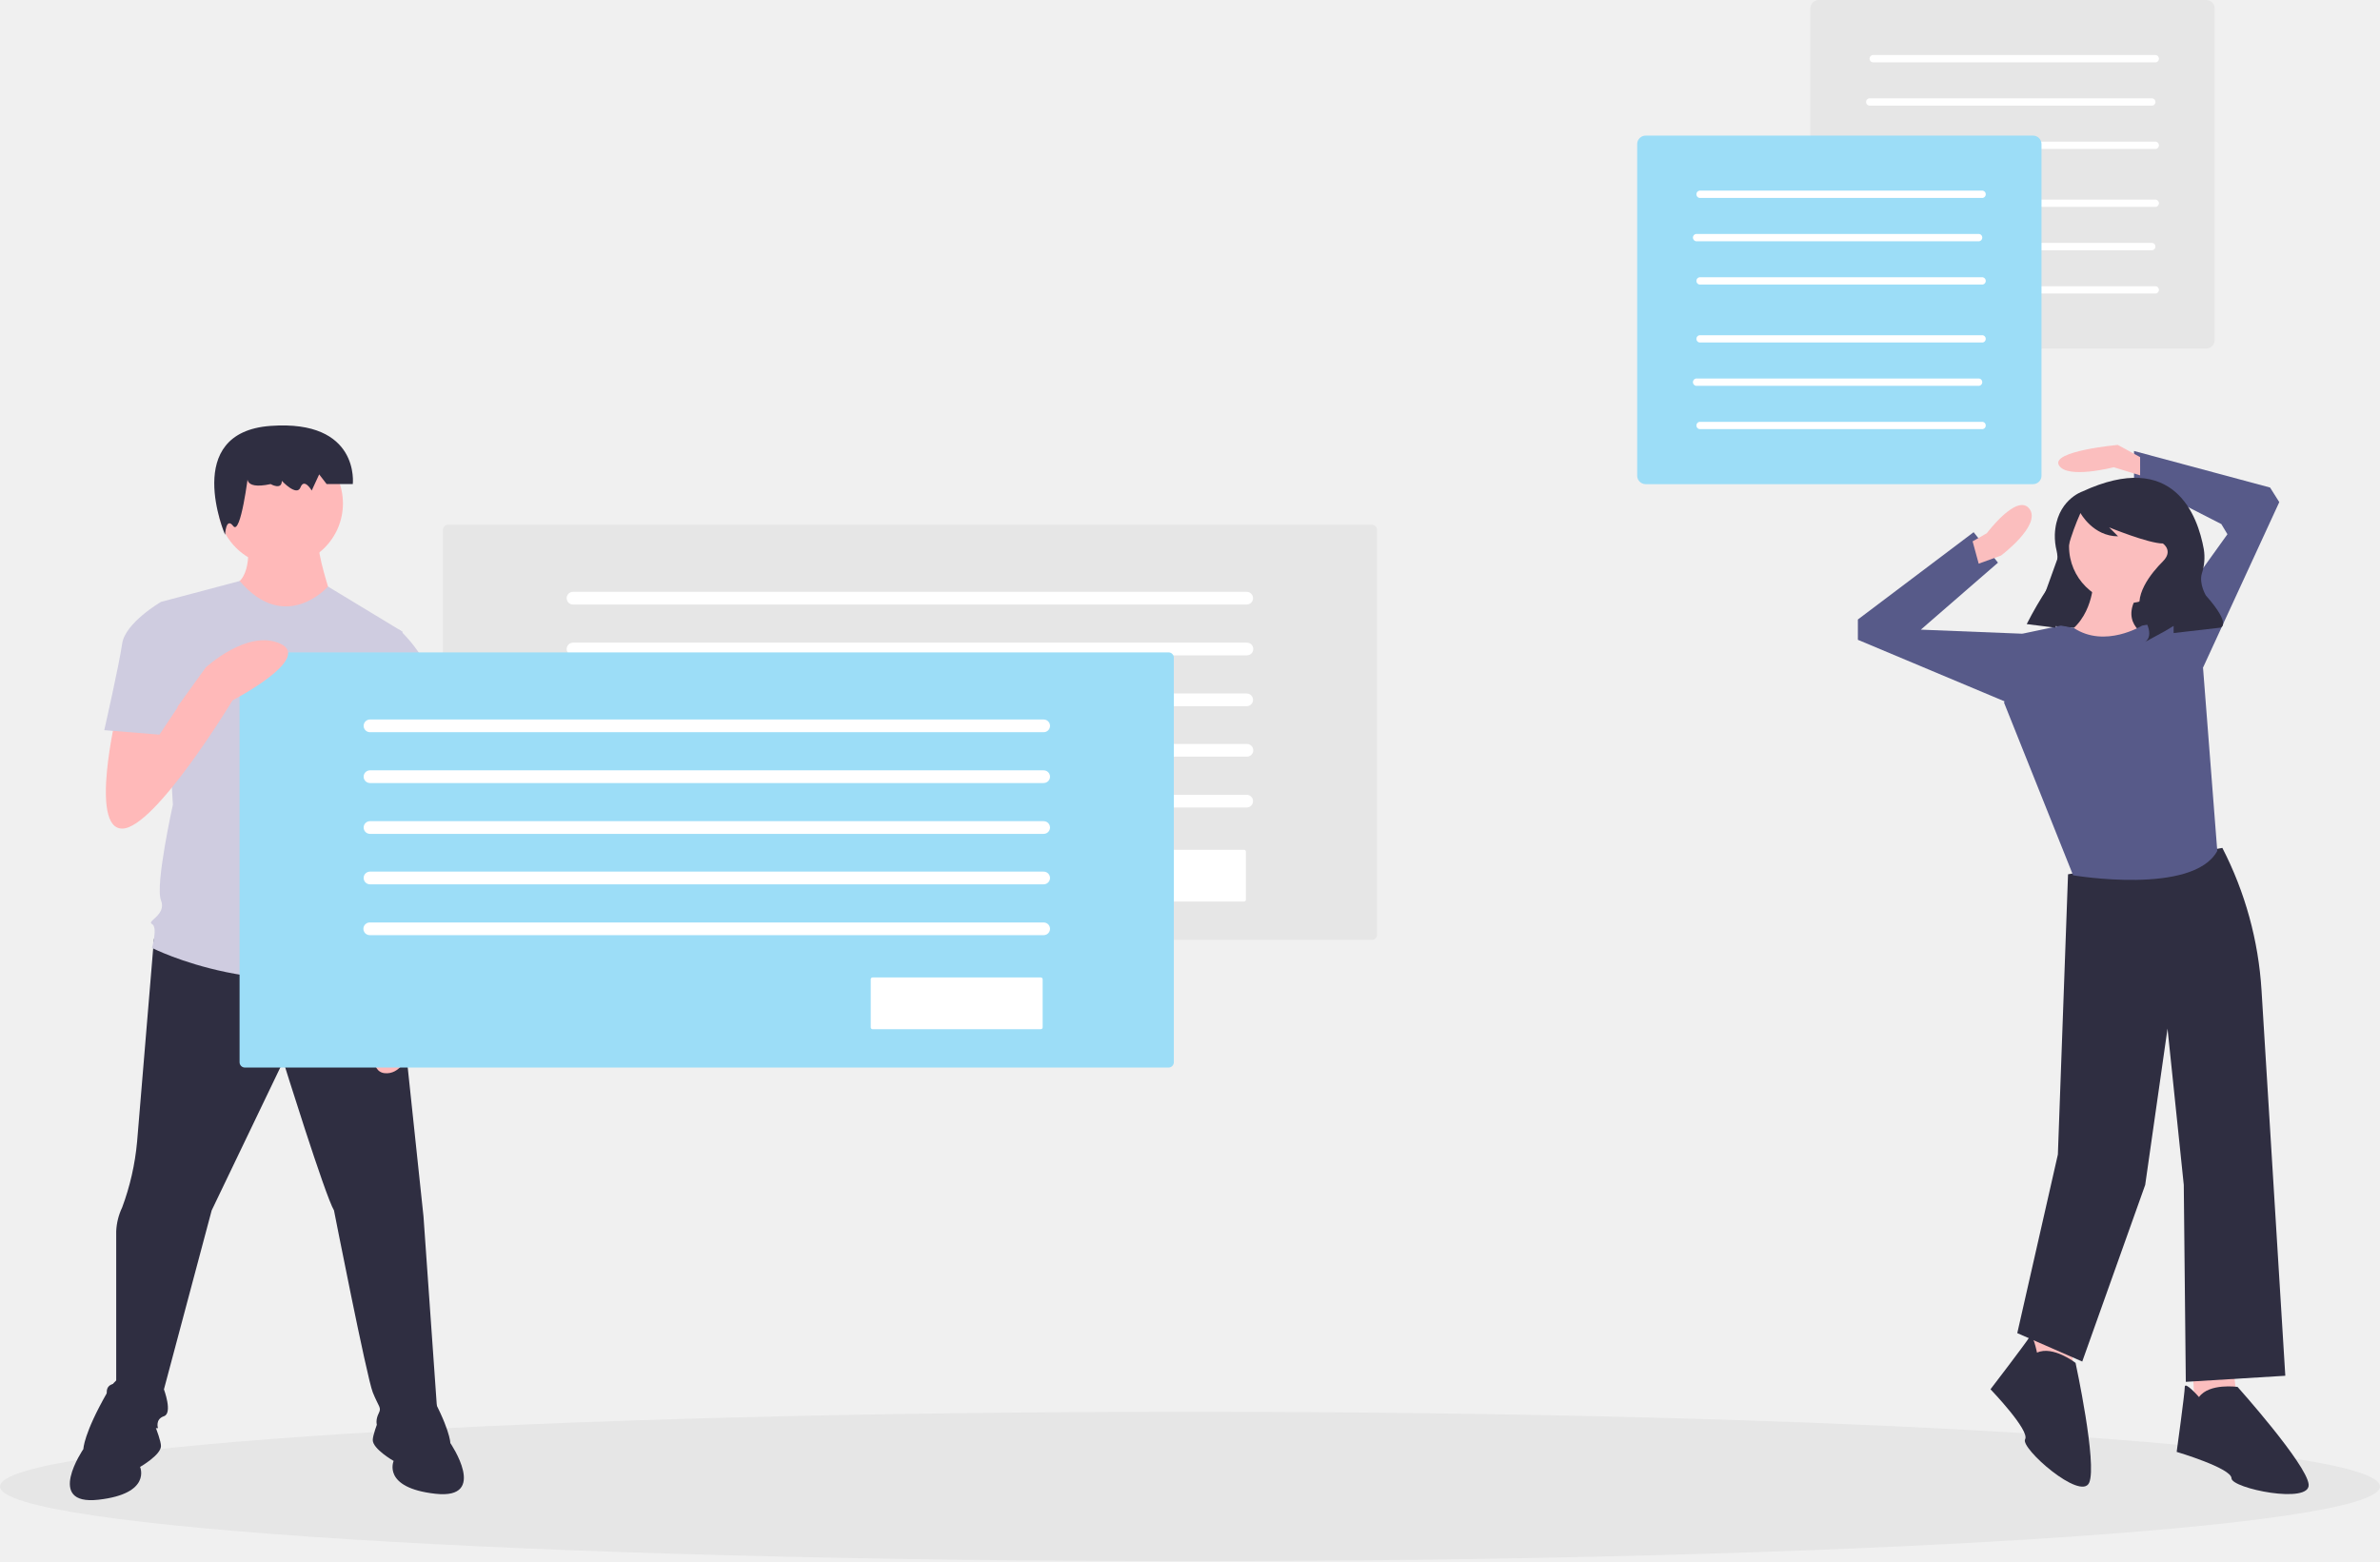
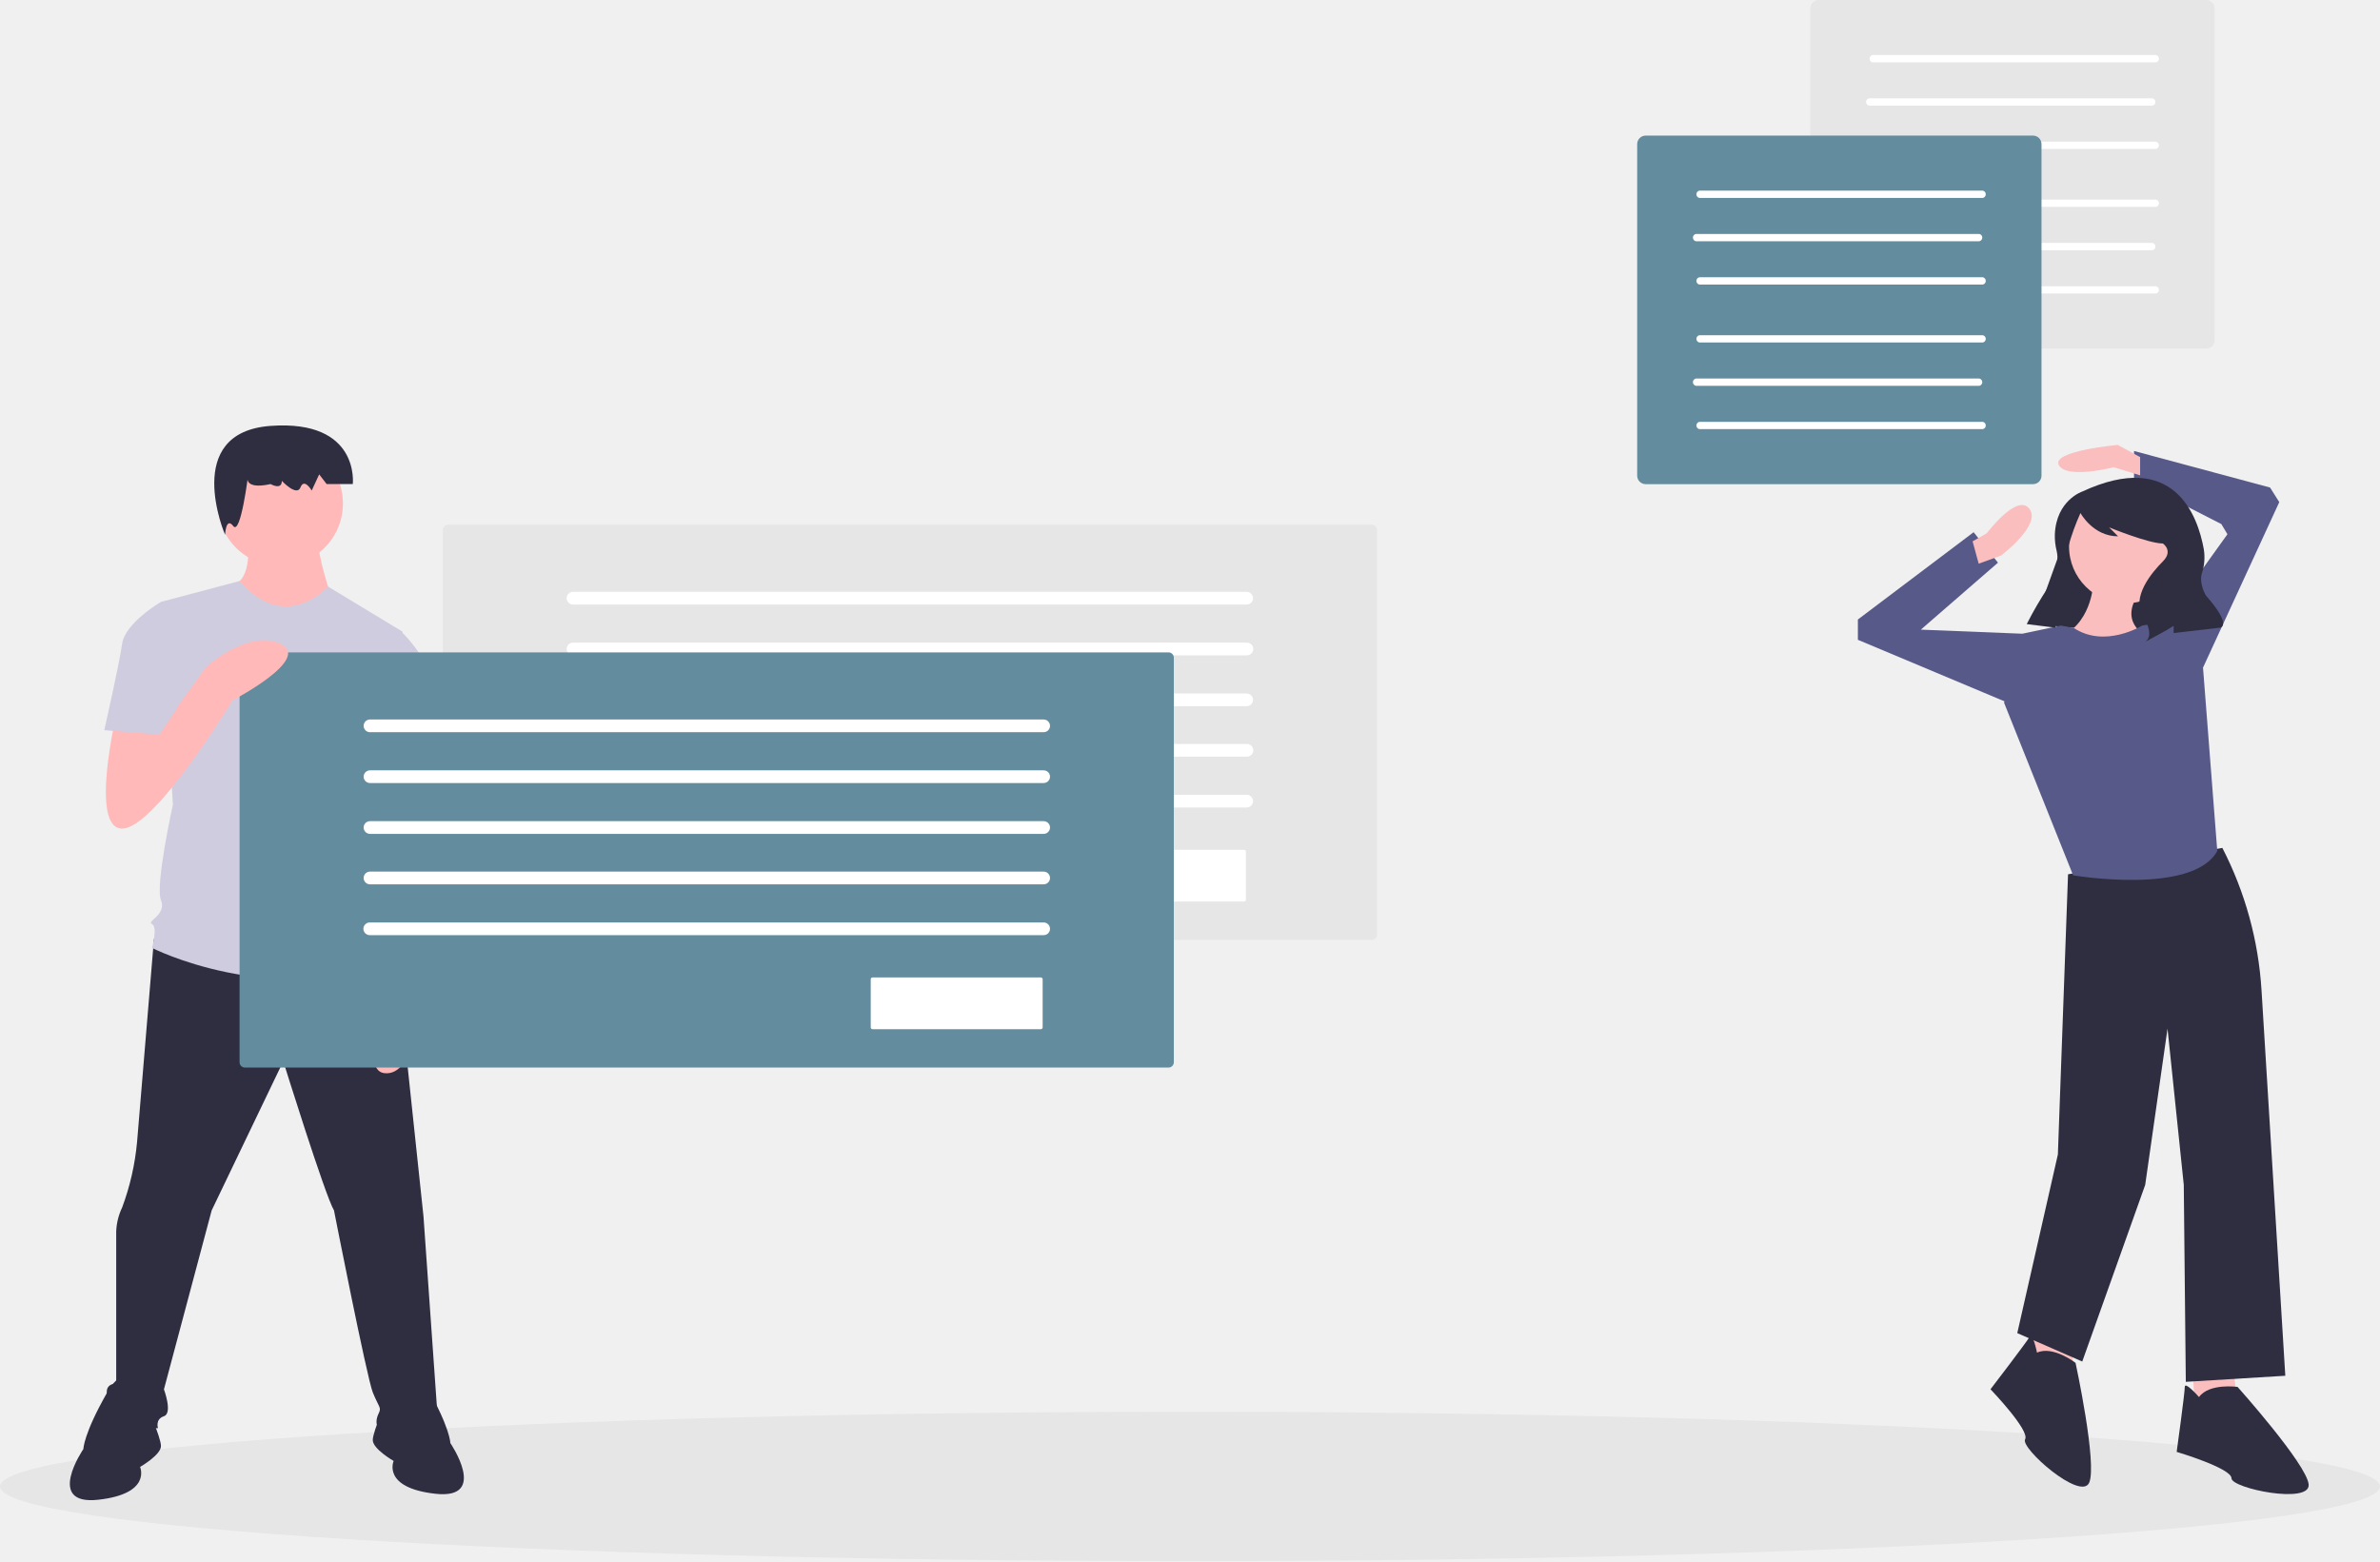
<svg xmlns="http://www.w3.org/2000/svg" id="a5e41641-253a-4d07-9648-f1ab5b1a0370" data-name="Layer 1" width="894.134" height="586.584" viewBox="0 0 894.134 586.584">
  <ellipse cx="447.067" cy="558.522" rx="447.067" ry="28.061" fill="#e6e6e6" />
  <path d="M836.232,156.708a3.182,3.182,0,0,0-3.179,3.179V284.492A3.182,3.182,0,0,0,836.232,287.671H981.773a3.182,3.182,0,0,0,3.179-3.179V159.887a3.182,3.182,0,0,0-3.179-3.179Z" transform="translate(-152.9331 -156.7081)" fill="#e6e6e6" />
  <path d="M856.417,231.709a1.398,1.398,0,0,0,0,2.739H962.897a1.398,1.398,0,0,0,0-2.739Z" transform="translate(-152.9331 -156.7081)" fill="#fff" />
  <path d="M855.108,247.982a1.398,1.398,0,0,0,0,2.739H961.588a1.398,1.398,0,0,0,0-2.739Z" transform="translate(-152.9331 -156.7081)" fill="#fff" />
  <path d="M856.417,264.256a1.398,1.398,0,0,0,0,2.739H962.897a1.398,1.398,0,0,0,0-2.739Z" transform="translate(-152.9331 -156.7081)" fill="#fff" />
  <path d="M856.417,177.384a1.398,1.398,0,0,0,0,2.74H962.897a1.398,1.398,0,0,0,0-2.74Z" transform="translate(-152.9331 -156.7081)" fill="#fff" />
  <path d="M855.108,193.658a1.398,1.398,0,0,0,0,2.74H961.588a1.398,1.398,0,0,0,0-2.74Z" transform="translate(-152.9331 -156.7081)" fill="#fff" />
  <path d="M856.417,209.931a1.398,1.398,0,0,0,0,2.74H962.897a1.398,1.398,0,0,0,0-2.74Z" transform="translate(-152.9331 -156.7081)" fill="#fff" />
-   <path d="M771.179,207.662A3.182,3.182,0,0,0,768,210.841V335.446a3.182,3.182,0,0,0,3.179,3.179H916.72a3.182,3.182,0,0,0,3.179-3.179V210.841a3.182,3.182,0,0,0-3.179-3.179Z" transform="translate(-152.9331 -156.7081)" fill="#9cddf7" />
+   <path d="M771.179,207.662A3.182,3.182,0,0,0,768,210.841V335.446a3.182,3.182,0,0,0,3.179,3.179H916.72a3.182,3.182,0,0,0,3.179-3.179V210.841a3.182,3.182,0,0,0-3.179-3.179Z" transform="translate(-152.9331 -156.7081)" fill="#638d9e" />
  <path d="M791.364,282.663a1.398,1.398,0,0,0,0,2.739H897.844a1.398,1.398,0,0,0,0-2.739Z" transform="translate(-152.9331 -156.7081)" fill="#fff" />
  <path d="M790.055,298.936a1.398,1.398,0,0,0,0,2.739H896.535a1.398,1.398,0,0,0,0-2.739Z" transform="translate(-152.9331 -156.7081)" fill="#fff" />
  <path d="M791.364,315.21a1.398,1.398,0,0,0,0,2.739H897.844a1.398,1.398,0,0,0,0-2.739Z" transform="translate(-152.9331 -156.7081)" fill="#fff" />
  <path d="M791.364,228.339a1.398,1.398,0,0,0,0,2.74H897.844a1.398,1.398,0,0,0,0-2.74Z" transform="translate(-152.9331 -156.7081)" fill="#fff" />
  <path d="M790.055,244.612a1.398,1.398,0,0,0,0,2.74H896.535a1.398,1.398,0,0,0,0-2.74Z" transform="translate(-152.9331 -156.7081)" fill="#fff" />
  <path d="M791.364,260.886a1.398,1.398,0,0,0,0,2.74H897.844a1.398,1.398,0,0,0,0-2.74Z" transform="translate(-152.9331 -156.7081)" fill="#fff" />
  <polygon points="823.848 515.784 824.611 530.278 840.63 528.752 839.105 514.259 823.848 515.784" fill="#fbbebe" />
  <polygon points="762.058 499.002 762.821 513.496 778.841 511.97 777.315 497.476 762.058 499.002" fill="#fbbebe" />
  <path d="M987.842,475.3l-57.975,9.917L926.052,590.488l-15.257,67.129,24.411,10.68,23.648-66.367,8.391-58.738,6.103,58.738.763,73.995,37.379-2.288L1002.553,528.737a134.807,134.807,0,0,0-14.711-53.437Z" transform="translate(-152.9331 -156.7081)" fill="#2f2e41" />
  <path d="M979.07,681.646s-5.34-6.103-5.34-3.814-3.051,24.411-3.051,24.411,20.597,6.103,20.597,9.917,29.751,9.917,28.988,2.289-26.699-36.616-26.699-36.616S982.884,676.307,979.07,681.646Z" transform="translate(-152.9331 -156.7081)" fill="#2f2e41" />
  <path d="M918.208,664.956s-1.626-7.944-2.757-5.955-14.717,19.713-14.717,19.713,14.889,15.485,13.004,18.8,20.962,23.324,24.069,16.316-5.114-45.027-5.114-45.027S924.163,662.199,918.208,664.956Z" transform="translate(-152.9331 -156.7081)" fill="#2f2e41" />
  <polygon points="764.106 234.499 806.338 238.537 820.415 200.175 779.985 190.435 764.106 234.499" fill="#2f2e41" />
  <circle cx="798.674" cy="205.31" r="21.359" fill="#fbbebe" />
  <path d="M939.402,374.987s0,14.494-11.443,20.597,27.462,12.968,27.462,12.968l3.814-12.968s-11.443-5.34-1.526-17.545Z" transform="translate(-152.9331 -156.7081)" fill="#fbbebe" />
  <path d="M957.71,391.769s-13.971,8.654-25.675.894l-4.838-.894-14.494,3.051-6.866,25.936,25.936,64.841s45.007,7.628,54.161-9.154l-5.34-68.655-14.494-17.545Z" transform="translate(-152.9331 -156.7081)" fill="#575a89" />
  <polygon points="811.643 235.824 836.816 200.733 834.528 196.919 801.726 180.137 801.726 169.457 852.836 183.188 856.294 188.668 826.136 254.132 811.643 235.824" fill="#575a89" />
  <polygon points="761.295 238.875 759.77 238.112 721.628 236.587 750.616 211.413 741.462 199.971 697.98 232.773 697.98 240.401 759.77 266.337 761.295 238.875" fill="#575a89" />
  <path d="M894.013,360.112l5.34-3.051s11.443-15.257,16.02-9.154-10.68,17.545-10.68,17.545l-8.391,3.051Z" transform="translate(-152.9331 -156.7081)" fill="#fbbebe" />
  <path d="M956.947,328.454l-8.391-4.577s-25.174,2.289-22.122,7.628,20.597.763,20.597.763l9.917,3.051Z" transform="translate(-152.9331 -156.7081)" fill="#fbbebe" />
  <path d="M935.21,341.403s-9.805,3.268-10.303,16.175a22.893,22.893,0,0,0,.681,6.129c.552,2.34.907,7.374-3.372,13.953a138.119,138.119,0,0,0-7.839,13.485l-.031.061,10.768,1.346,2.29-17.849a88.882,88.882,0,0,1,7.058-25.058l.075-.166s4.711,8.749,14.133,8.749l-3.365-3.365s14.806,6.057,20.191,6.057c0,0,4.038,2.692,0,6.73s-12.114,13.46-7.403,20.864.673,9.422.673,9.422l7.403-4.038,3.365-2.019v2.692l17.498-2.019s4.711-.673-5.384-12.114c0,0-2.666-4.443-1.5-8.275a19.329,19.329,0,0,0,.735-9.04C978.622,350.507,969.749,325.423,935.21,341.403Z" transform="translate(-152.9331 -156.7081)" fill="#2f2e41" />
  <path d="M321.29,353.864a1.992,1.992,0,0,0-1.99,1.99V507.87a1.992,1.992,0,0,0,1.99,1.99h347.011a1.992,1.992,0,0,0,1.99-1.99V355.853a1.992,1.992,0,0,0-1.99-1.99Z" transform="translate(-152.9331 -156.7081)" fill="#e6e6e6" />
  <path d="M621.344,383.854H368.248a2.388,2.388,0,1,1,0-4.775H621.344a2.388,2.388,0,0,1,0,4.775Z" transform="translate(-152.9331 -156.7081)" fill="#fff" />
  <path d="M621.344,402.956H368.248a2.388,2.388,0,1,1,0-4.775H621.344a2.388,2.388,0,1,1,0,4.775Z" transform="translate(-152.9331 -156.7081)" fill="#fff" />
  <path d="M621.344,422.057H368.248a2.388,2.388,0,1,1,0-4.775H621.344a2.388,2.388,0,0,1,0,4.775Z" transform="translate(-152.9331 -156.7081)" fill="#fff" />
  <path d="M621.344,441.014H368.248a2.388,2.388,0,1,1,0-4.775H621.344a2.388,2.388,0,1,1,0,4.775Z" transform="translate(-152.9331 -156.7081)" fill="#fff" />
  <path d="M621.344,460.116H368.248a2.388,2.388,0,1,1,0-4.775H621.344a2.388,2.388,0,0,1,0,4.775Z" transform="translate(-152.9331 -156.7081)" fill="#fff" />
  <path d="M557.1,476.01a.682.682,0,0,0-.682.682v18.074a.682.682,0,0,0,.682.682H620.323a.682.682,0,0,0,.682-.682v-18.074a.682.682,0,0,0-.682-.682Z" transform="translate(-152.9331 -156.7081)" fill="#fff" />
  <path d="M210.777,509.513s-5.22,62.764-6.341,76.214a95.647,95.647,0,0,1-5.604,24.657,23.185,23.185,0,0,0-2.242,8.966v57.16s-4.483,0-3.362,4.483,2.242,12.329,2.242,12.329h16.812s-1.121-3.362,2.242-4.483,0-10.087,0-10.087l17.932-67.246,26.899-56.039s15.691,50.435,19.053,56.039c0,0,12.329,62.763,14.57,68.367s3.362,5.604,2.242,7.845-1.121,4.483,0,5.604,22.415,0,22.415,0l-5.604-79.575-10.087-95.266L250.388,502.789Z" transform="translate(-152.9331 -156.7081)" fill="#2f2e41" />
  <path d="M207.799,684.355s-5.604-20.174-14.57-4.483-8.966,21.295-8.966,21.295-14.57,21.295,5.604,19.053,15.691-12.329,15.691-12.329,7.845-4.483,7.845-7.845S207.799,684.355,207.799,684.355Z" transform="translate(-152.9331 -156.7081)" fill="#2f2e41" />
  <path d="M298.582,682.113s5.604-20.174,14.57-4.483,8.966,21.295,8.966,21.295,14.57,21.295-5.604,19.053-15.691-12.329-15.691-12.329-7.845-4.483-7.845-7.845S298.582,682.113,298.582,682.113Z" transform="translate(-152.9331 -156.7081)" fill="#2f2e41" />
  <path d="M245.905,358.209s2.242,14.57-4.483,17.932,14.57,15.691,20.174,15.691,15.691-11.208,15.691-11.208-5.604-16.812-4.483-20.174Z" transform="translate(-152.9331 -156.7081)" fill="#ffb9b9" />
  <circle cx="105.301" cy="189.173" r="23.536" fill="#ffb9b9" />
  <path d="M304.185,394.074,276.167,377.099s-15.942,18.096-33.189-2.078l-29.576,7.845,4.483,76.213s-6.725,30.261-4.483,35.865-5.604,7.845-3.362,8.966,0,8.966,0,8.966,43.71,22.415,91.904,5.604l-4.483-14.57a11.761,11.761,0,0,0-2.242-11.208s4.483-6.725-1.121-12.329c0,0,2.242-10.087-3.362-14.57L289.615,450.113l3.362-7.845Z" transform="translate(-152.9331 -156.7081)" fill="#cfcce0" />
  <path d="M246.189,334.952s-2.806,6.073,8.418,3.644c0,0,4.209,2.429,4.209-1.214,0,0,5.612,6.073,7.015,2.429s4.209,1.214,4.209,1.214l2.806-6.073,2.806,3.644h9.821s2.806-24.29-30.866-21.861-17.107,40.914-17.107,40.914.271-6.908,3.077-3.265S246.189,334.952,246.189,334.952Z" transform="translate(-152.9331 -156.7081)" fill="#2f2e41" />
  <path d="M314.272,438.905l1.121,23.536s4.483,43.71-4.483,62.763v10.087s-2.242,25.778-13.449,24.657,3.362-36.986,3.362-36.986l-2.242-49.314-2.242-28.019Z" transform="translate(-152.9331 -156.7081)" fill="#ffb9b9" />
  <path d="M291.857,395.195l11.18-1.816a54.586,54.586,0,0,1,15.718,28.715c3.362,17.932,4.483,21.295,4.483,21.295l-26.899,6.725L281.77,422.094Z" transform="translate(-152.9331 -156.7081)" fill="#cfcce0" />
-   <path d="M244.928,401.835a1.992,1.992,0,0,0-1.99,1.99V555.841a1.992,1.992,0,0,0,1.99,1.99h347.011a1.992,1.992,0,0,0,1.99-1.99V403.824a1.992,1.992,0,0,0-1.99-1.99Z" transform="translate(-152.9331 -156.7081)" fill="#9cddf7" />
+   <path d="M244.928,401.835a1.992,1.992,0,0,0-1.99,1.99V555.841a1.992,1.992,0,0,0,1.99,1.99h347.011a1.992,1.992,0,0,0,1.99-1.99V403.824a1.992,1.992,0,0,0-1.99-1.99Z" transform="translate(-152.9331 -156.7081)" fill="#638d9e" />
  <path d="M544.981,431.825H291.886a2.388,2.388,0,0,1,0-4.775H544.981a2.388,2.388,0,1,1,0,4.775Z" transform="translate(-152.9331 -156.7081)" fill="#fff" />
  <path d="M544.981,450.927H291.886a2.388,2.388,0,0,1,0-4.775H544.981a2.388,2.388,0,1,1,0,4.775Z" transform="translate(-152.9331 -156.7081)" fill="#fff" />
  <path d="M544.981,470.029H291.886a2.388,2.388,0,0,1,0-4.775H544.981a2.388,2.388,0,1,1,0,4.775Z" transform="translate(-152.9331 -156.7081)" fill="#fff" />
  <path d="M544.981,488.986H291.886a2.388,2.388,0,0,1,0-4.775H544.981a2.388,2.388,0,1,1,0,4.775Z" transform="translate(-152.9331 -156.7081)" fill="#fff" />
  <path d="M544.981,508.087H291.886a2.388,2.388,0,1,1,0-4.775H544.981a2.388,2.388,0,1,1,0,4.775Z" transform="translate(-152.9331 -156.7081)" fill="#fff" />
  <path d="M480.738,523.982a.682.682,0,0,0-.682.682v18.074a.682.682,0,0,0,.682.682h63.223a.682.682,0,0,0,.682-.682v-18.074a.682.682,0,0,0-.682-.682Z" transform="translate(-152.9331 -156.7081)" fill="#fff" />
  <path d="M196.591,425.456s-10.087,42.589,2.242,42.589,41.469-48.193,41.469-48.193,30.261-15.691,17.932-21.295-28.019,8.966-28.019,8.966l-18.105,25.136-.948-12.808Z" transform="translate(-152.9331 -156.7081)" fill="#ffb9b9" />
  <path d="M220.127,389.591l-6.725-6.725s-13.449,7.845-14.57,15.691-6.725,32.502-6.725,32.502l20.734,1.681,6.725-10.087Z" transform="translate(-152.9331 -156.7081)" fill="#cfcce0" />
</svg>
